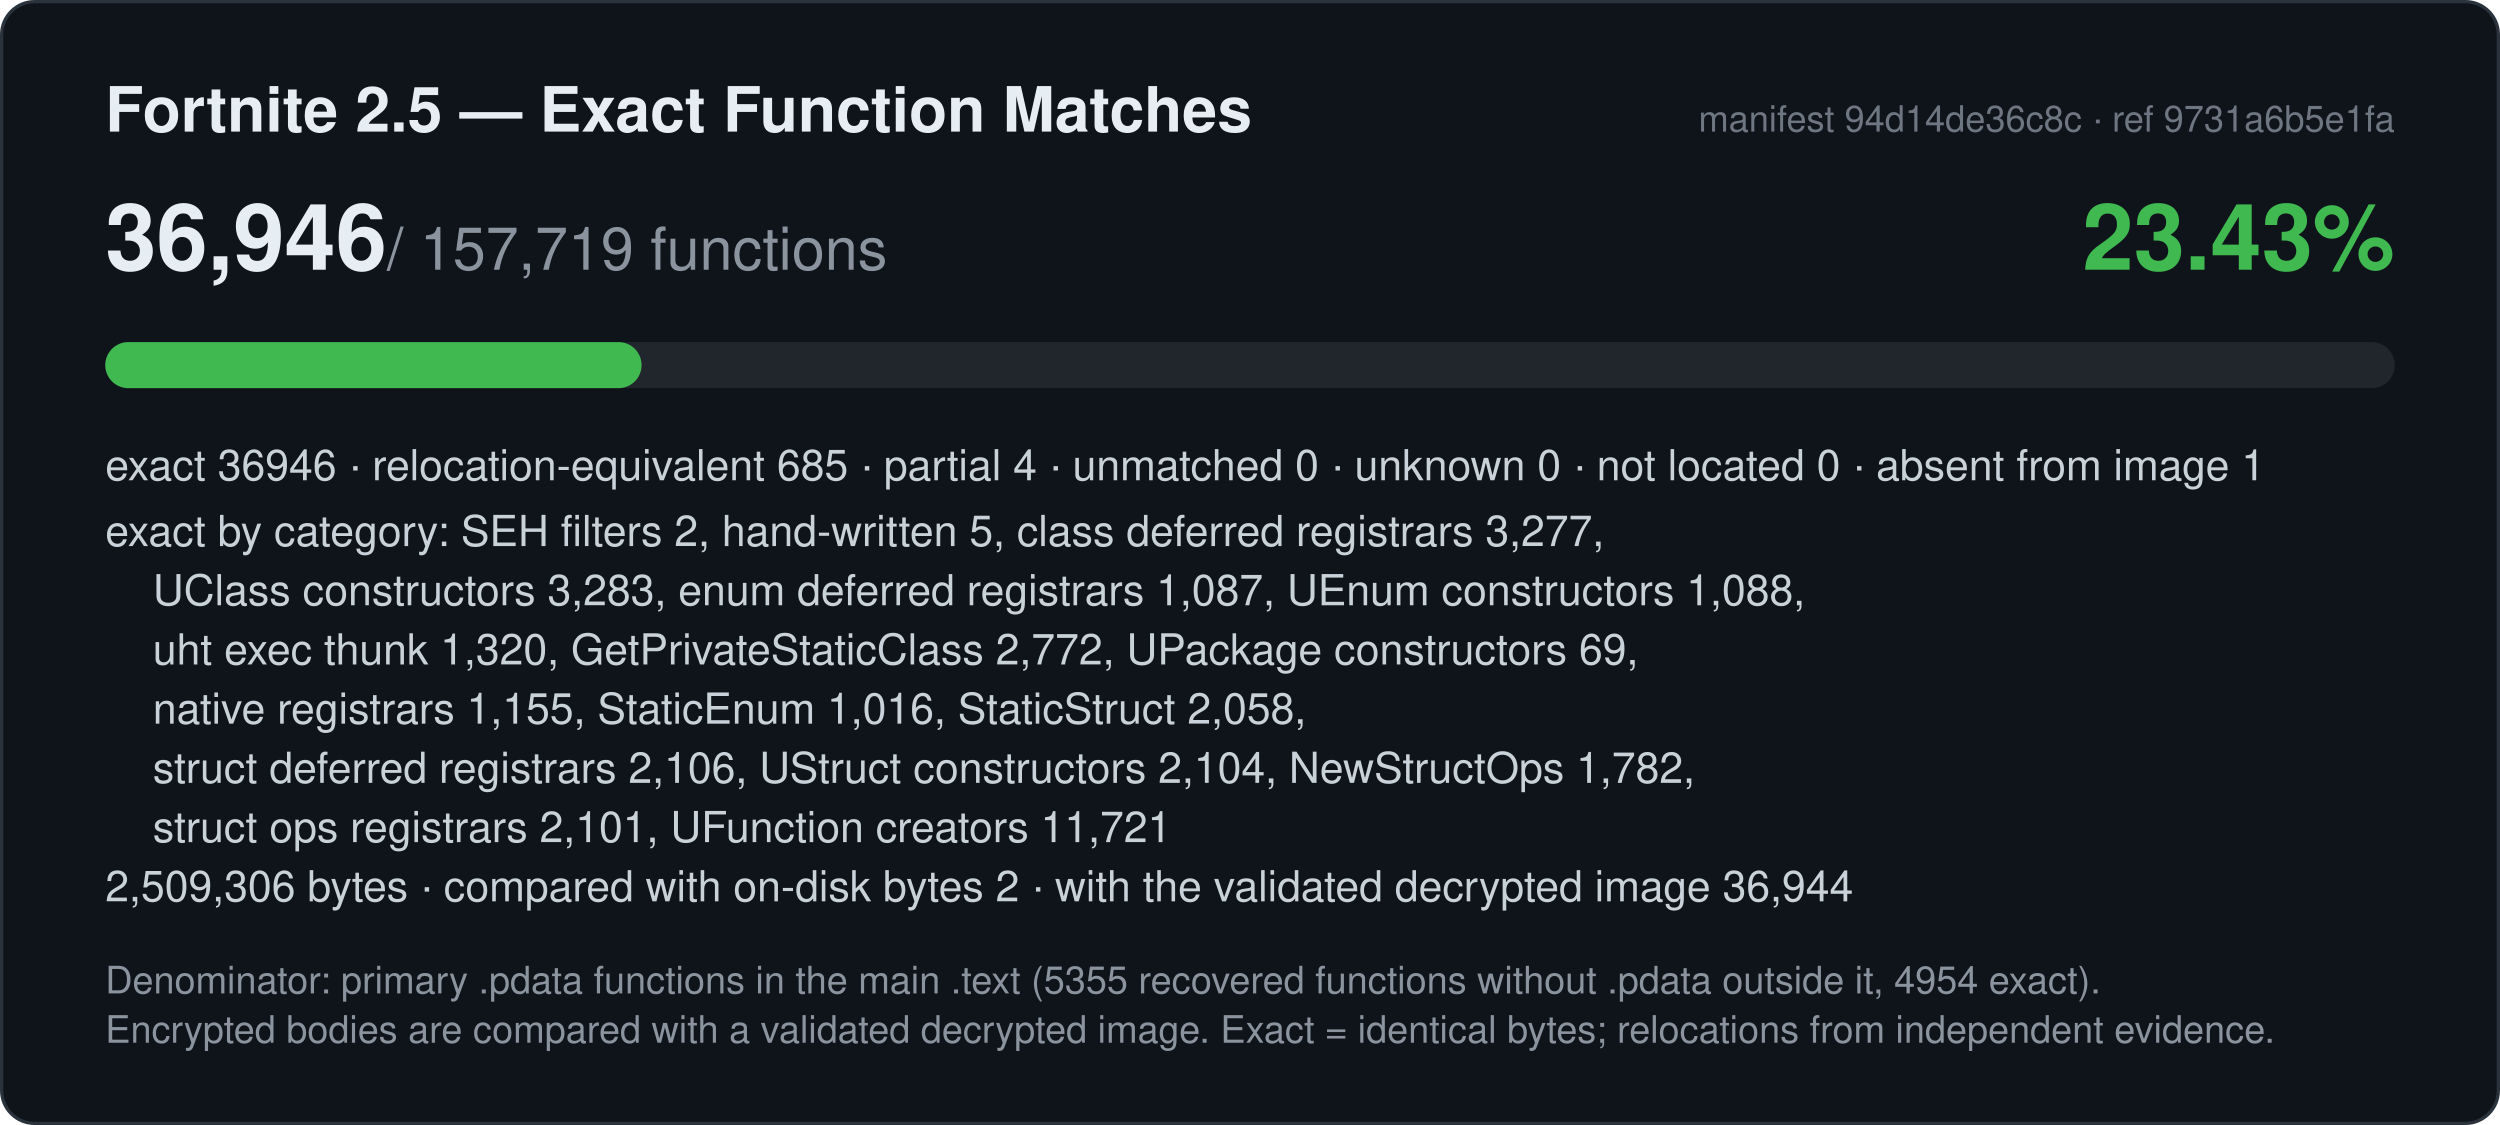
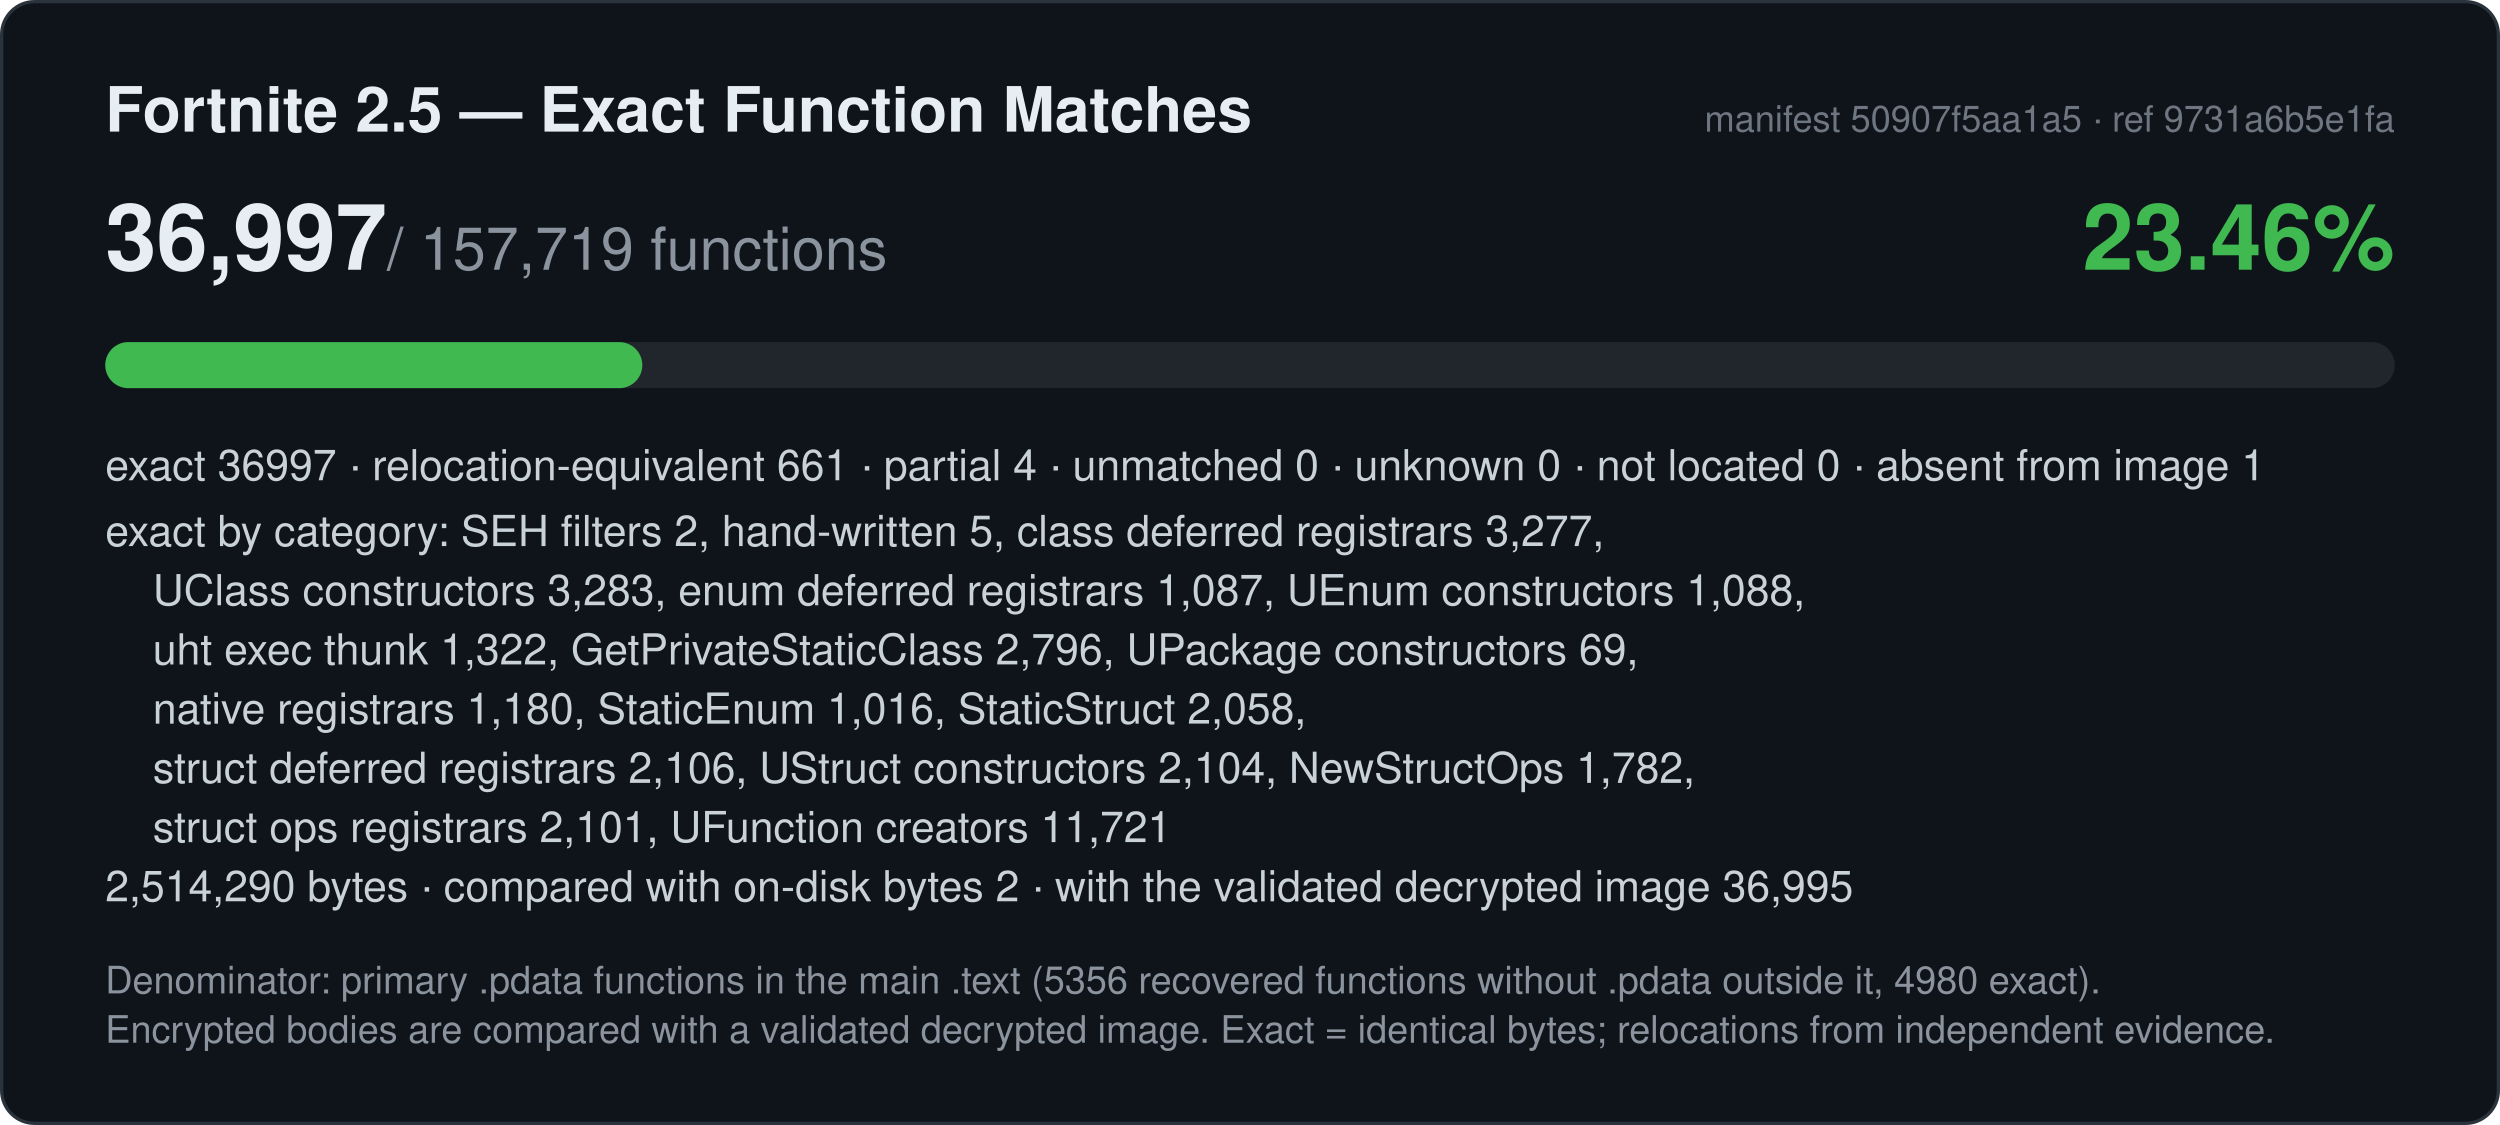
<svg xmlns="http://www.w3.org/2000/svg" width="760" height="342" viewBox="0 0 760 342" role="img" aria-labelledby="t d">
  <rect x="0.5" y="0.5" width="759" height="341" rx="10" fill="#0f141a" stroke="#2a323c" />
  <text x="32" y="40" font-family="Segoe UI, -apple-system, Helvetica, Arial, sans-serif" font-size="19" font-weight="600" fill="#e6edf3">Fortnite 2.5 — Exact Function Matches</text>
-   <text x="32" y="82" font-family="Segoe UI, -apple-system, Helvetica, Arial, sans-serif" font-size="28" font-weight="700" fill="#e6edf3">36,946<tspan font-size="18" font-weight="400" fill="#8b949e"> / 157,719 functions</tspan>
+   <text x="32" y="82" font-family="Segoe UI, -apple-system, Helvetica, Arial, sans-serif" font-size="28" font-weight="700" fill="#e6edf3">36,997<tspan font-size="18" font-weight="400" fill="#8b949e"> / 157,719 functions</tspan>
  </text>
-   <text x="728" y="82" text-anchor="end" font-family="Segoe UI, -apple-system, Helvetica, Arial, sans-serif" font-size="28" font-weight="700" fill="#3fb950">23.43%</text>
+   <text x="728" y="82" text-anchor="end" font-family="Segoe UI, -apple-system, Helvetica, Arial, sans-serif" font-size="28" font-weight="700" fill="#3fb950">23.46%</text>
  <rect x="32" y="104" width="696" height="14" rx="7" fill="#21262d" />
-   <rect x="32" y="104" width="163.039" height="14" rx="7.000" fill="#3fb950" />
-   <text x="32" y="146" font-family="Segoe UI, -apple-system, Helvetica, Arial, sans-serif" font-size="13" fill="#c9d1d9">exact 36946 · relocation-equivalent 685 · partial 4 · unmatched 0 · unknown 0 · not located 0 · absent from image 1</text>
+   <rect x="32" y="104" width="163.264" height="14" rx="7.000" fill="#3fb950" />
+   <text x="32" y="146" font-family="Segoe UI, -apple-system, Helvetica, Arial, sans-serif" font-size="13" fill="#c9d1d9">exact 36997 · relocation-equivalent 661 · partial 4 · unmatched 0 · unknown 0 · not located 0 · absent from image 1</text>
  <text x="32" y="166" font-family="Segoe UI, -apple-system, Helvetica, Arial, sans-serif" font-size="13" fill="#c9d1d9" xml:space="preserve">exact by category: SEH filters 2, hand-written 5, class deferred registrars 3,277,</text>
  <text x="32" y="184" font-family="Segoe UI, -apple-system, Helvetica, Arial, sans-serif" font-size="13" fill="#c9d1d9" xml:space="preserve">    UClass constructors 3,283, enum deferred registrars 1,087, UEnum constructors 1,088,</text>
-   <text x="32" y="202" font-family="Segoe UI, -apple-system, Helvetica, Arial, sans-serif" font-size="13" fill="#c9d1d9" xml:space="preserve">    uht exec thunk 1,320, GetPrivateStaticClass 2,772, UPackage constructors 69,</text>
-   <text x="32" y="220" font-family="Segoe UI, -apple-system, Helvetica, Arial, sans-serif" font-size="13" fill="#c9d1d9" xml:space="preserve">    native registrars 1,155, StaticEnum 1,016, StaticStruct 2,058,</text>
+   <text x="32" y="202" font-family="Segoe UI, -apple-system, Helvetica, Arial, sans-serif" font-size="13" fill="#c9d1d9" xml:space="preserve">    uht exec thunk 1,322, GetPrivateStaticClass 2,796, UPackage constructors 69,</text>
+   <text x="32" y="220" font-family="Segoe UI, -apple-system, Helvetica, Arial, sans-serif" font-size="13" fill="#c9d1d9" xml:space="preserve">    native registrars 1,180, StaticEnum 1,016, StaticStruct 2,058,</text>
  <text x="32" y="238" font-family="Segoe UI, -apple-system, Helvetica, Arial, sans-serif" font-size="13" fill="#c9d1d9" xml:space="preserve">    struct deferred registrars 2,106, UStruct constructors 2,104, NewStructOps 1,782,</text>
  <text x="32" y="256" font-family="Segoe UI, -apple-system, Helvetica, Arial, sans-serif" font-size="13" fill="#c9d1d9" xml:space="preserve">    struct ops registrars 2,101, UFunction creators 11,721</text>
-   <text x="32" y="274" font-family="Segoe UI, -apple-system, Helvetica, Arial, sans-serif" font-size="13" fill="#c9d1d9">2,509,306 bytes · compared with on-disk bytes 2 · with the validated decrypted image 36,944</text>
-   <text x="32" y="302" font-family="Segoe UI, -apple-system, Helvetica, Arial, sans-serif" font-size="11.5" fill="#8b949e">Denominator: primary .pdata functions in the main .text (5355 recovered functions without .pdata outside it, 4954 exact).</text>
+   <text x="32" y="274" font-family="Segoe UI, -apple-system, Helvetica, Arial, sans-serif" font-size="13" fill="#c9d1d9">2,514,290 bytes · compared with on-disk bytes 2 · with the validated decrypted image 36,995</text>
+   <text x="32" y="302" font-family="Segoe UI, -apple-system, Helvetica, Arial, sans-serif" font-size="11.5" fill="#8b949e">Denominator: primary .pdata functions in the main .text (5356 recovered functions without .pdata outside it, 4980 exact).</text>
  <text x="32" y="317" font-family="Segoe UI, -apple-system, Helvetica, Arial, sans-serif" font-size="11.5" fill="#8b949e">Encrypted bodies are compared with a validated decrypted image. Exact = identical bytes; relocations from independent evidence.</text>
-   <text x="728" y="40" text-anchor="end" font-family="Segoe UI, -apple-system, Helvetica, Arial, sans-serif" font-size="11" fill="#6e7681">manifest 94d14de36c8c · ref 9731a6b5e1fa</text>
+   <text x="728" y="40" text-anchor="end" font-family="Segoe UI, -apple-system, Helvetica, Arial, sans-serif" font-size="11" fill="#6e7681">manifest 50907f5aa1a5 · ref 9731a6b5e1fa</text>
</svg>
